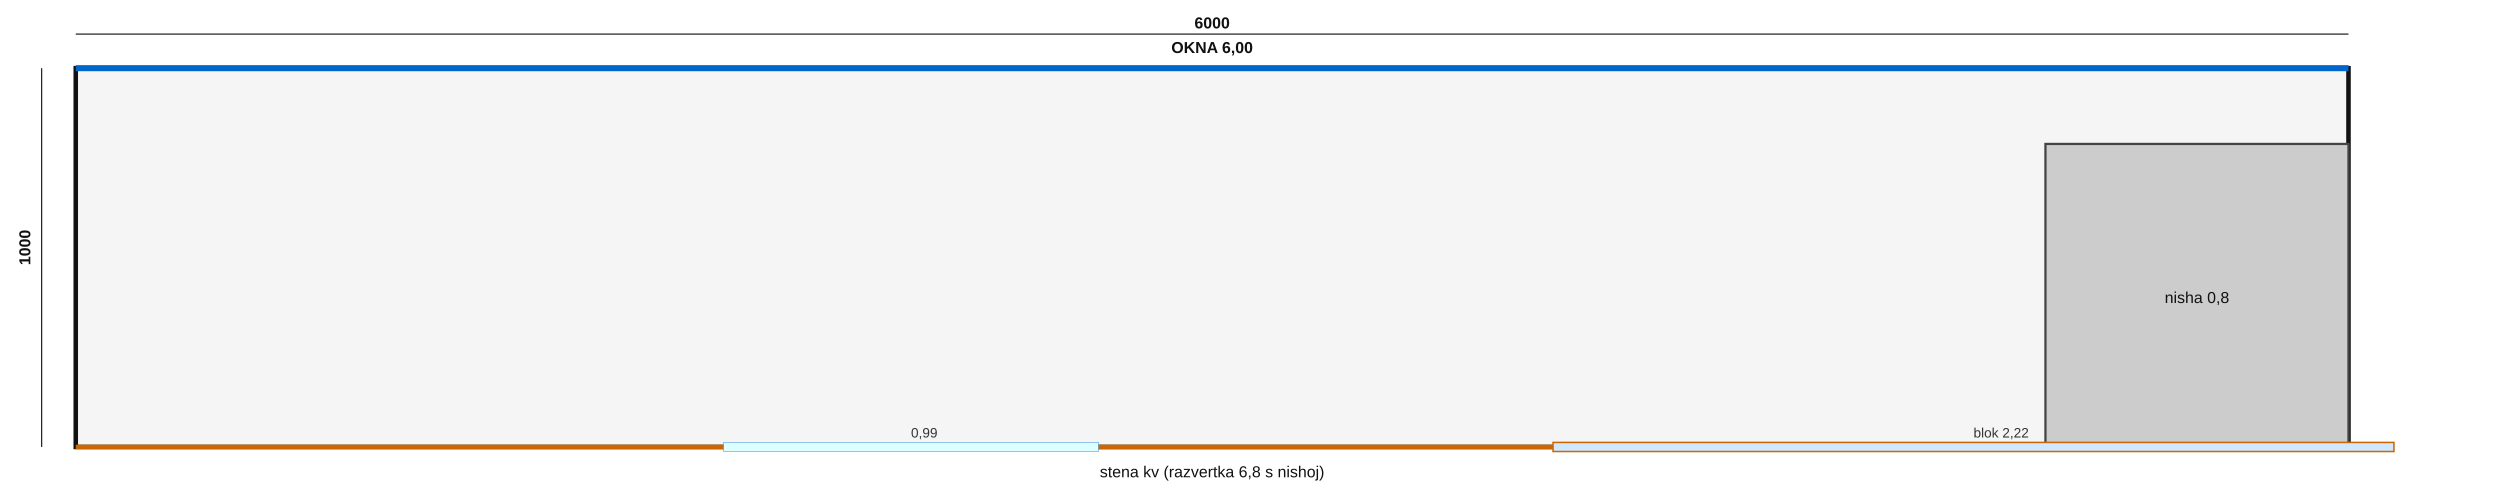
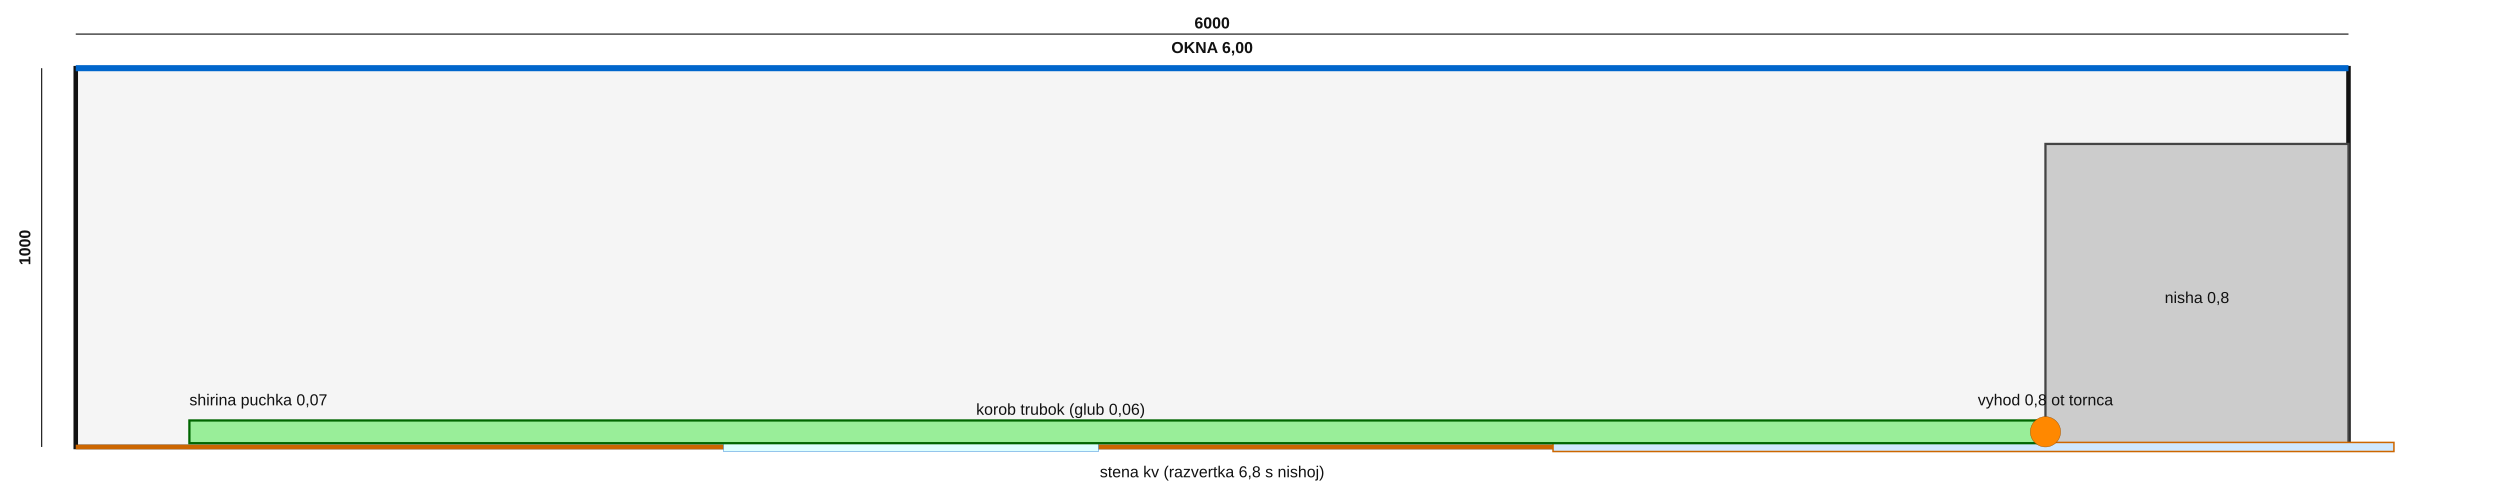
<svg xmlns="http://www.w3.org/2000/svg" viewBox="-200 -180 6600 1300" font-family="Arial,sans-serif">
  <style>
    text { font-size: 42px; fill: #111; }
    .dim { font-size: 36px; fill: #333; }
  </style>
  <rect x="0" y="0" width="6000" height="1000" fill="#f5f5f5" stroke="#111" stroke-width="12" />
  <path d="M 5200 1000 L 5200 200 L 6000 200 L 6000 1000 Z" fill="#ccc" stroke="#444" stroke-width="6" />
  <text x="5600" y="620" text-anchor="middle">nisha 0,8</text>
  <line x1="0" y1="0" x2="6000" y2="0" stroke="#06c" stroke-width="16" />
  <text x="3000" y="-40" text-anchor="middle" fill="#06c" font-weight="bold">OKNA 6,00</text>
  <line x1="0" y1="1000" x2="6000" y2="1000" stroke="#c60" stroke-width="12" />
  <text x="3000" y="1080" text-anchor="middle" fill="#c60">stena kv (razvertka 6,8 s nishoj)</text>
  <rect x="1710" y="988" width="990" height="24" fill="#dff" stroke="#06c" />
  <text x="2205" y="975" class="dim">0,99</text>
  <rect x="3900" y="988" width="2220" height="24" fill="#cfe8ff" stroke="#c60" stroke-width="4" />
  <text x="5010" y="975" class="dim">blok 2,22</text>
  <line x1="0" y1="-90" x2="6000" y2="-90" stroke="#111" stroke-width="3" />
  <text x="3000" y="-105" text-anchor="middle" font-weight="bold">6000</text>
  <line x1="-90" y1="0" x2="-90" y2="1000" stroke="#111" stroke-width="3" />
  <text x="-120" y="520" transform="rotate(-90 -120 520)" font-weight="bold">1000</text>
+   <rect x="300" y="930" width="4900" height="60" fill="#9e9" stroke="#060" stroke-width="6" />
+   <text x="2600" y="915" text-anchor="middle" font-size="34" fill="#060">korob trubok (glub 0,06)</text>
+   <circle cx="5200" cy="960" r="40" fill="#f80" stroke="#840" />
+   <text x="5200" y="890" text-anchor="middle" font-size="32">vyhod 0,8 ot tornca</text>
+   <text x="300" y="890" font-size="30" fill="#060">shirina puchka 0,07</text>
</svg>
